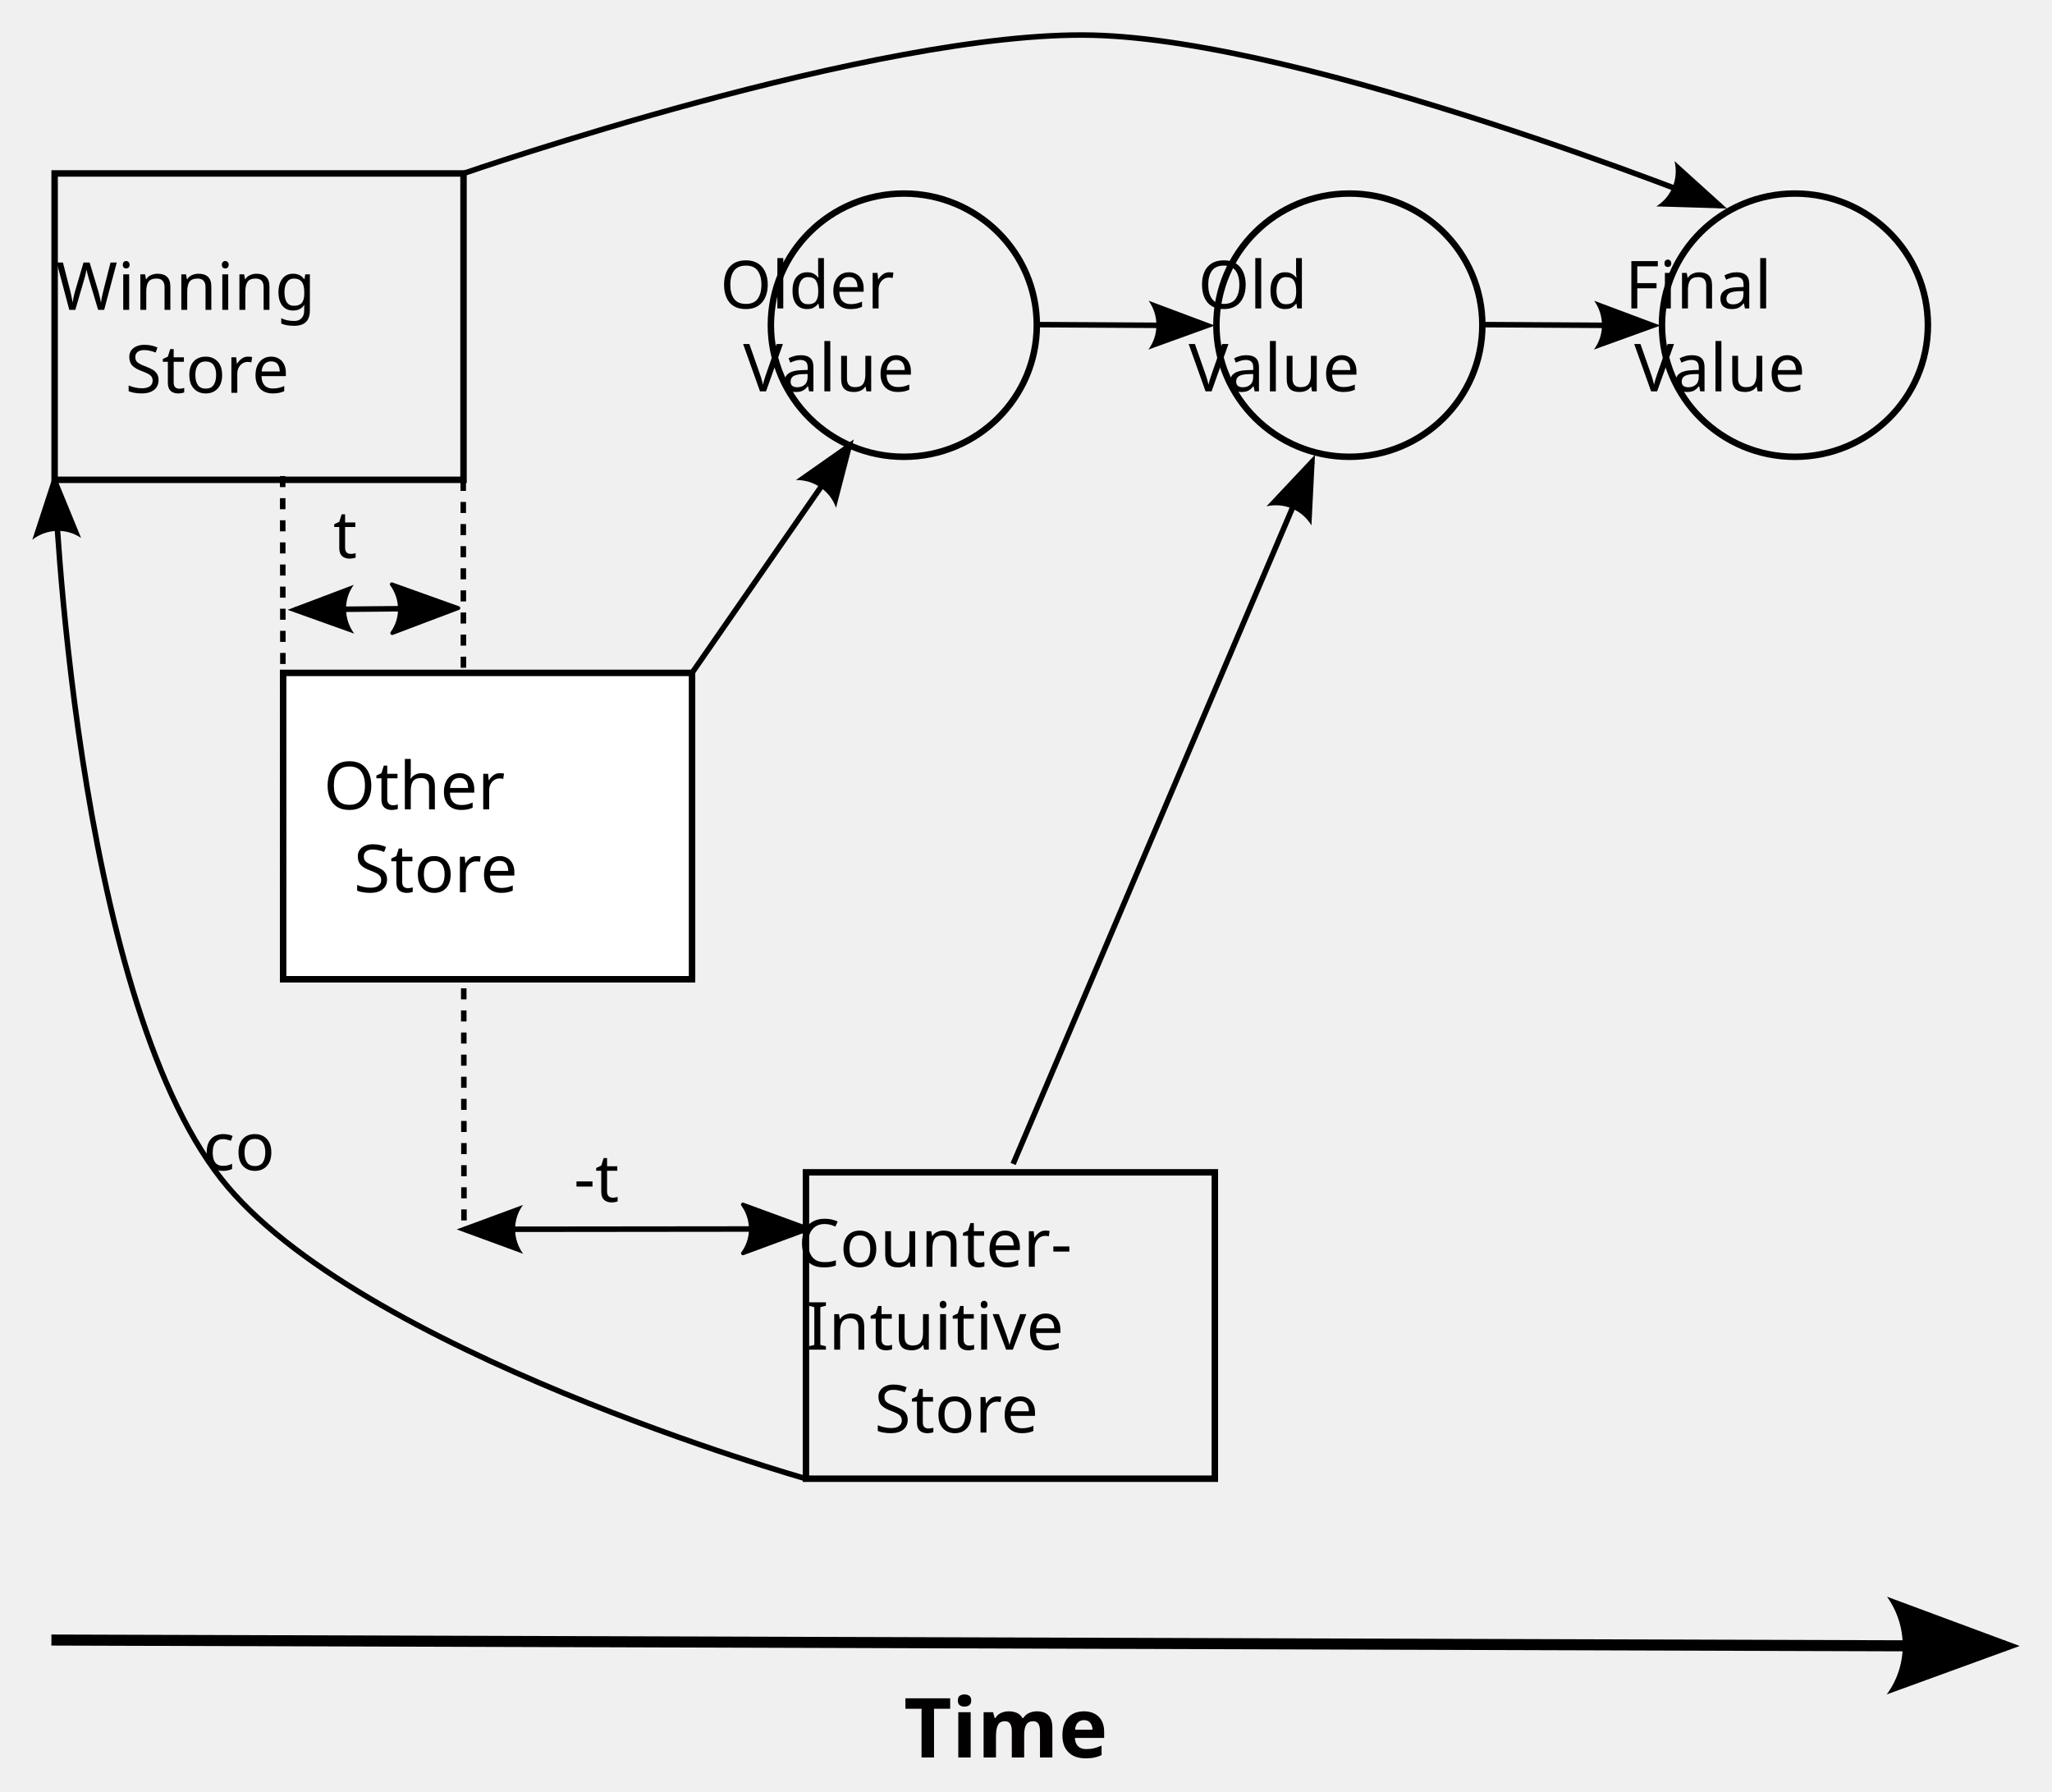
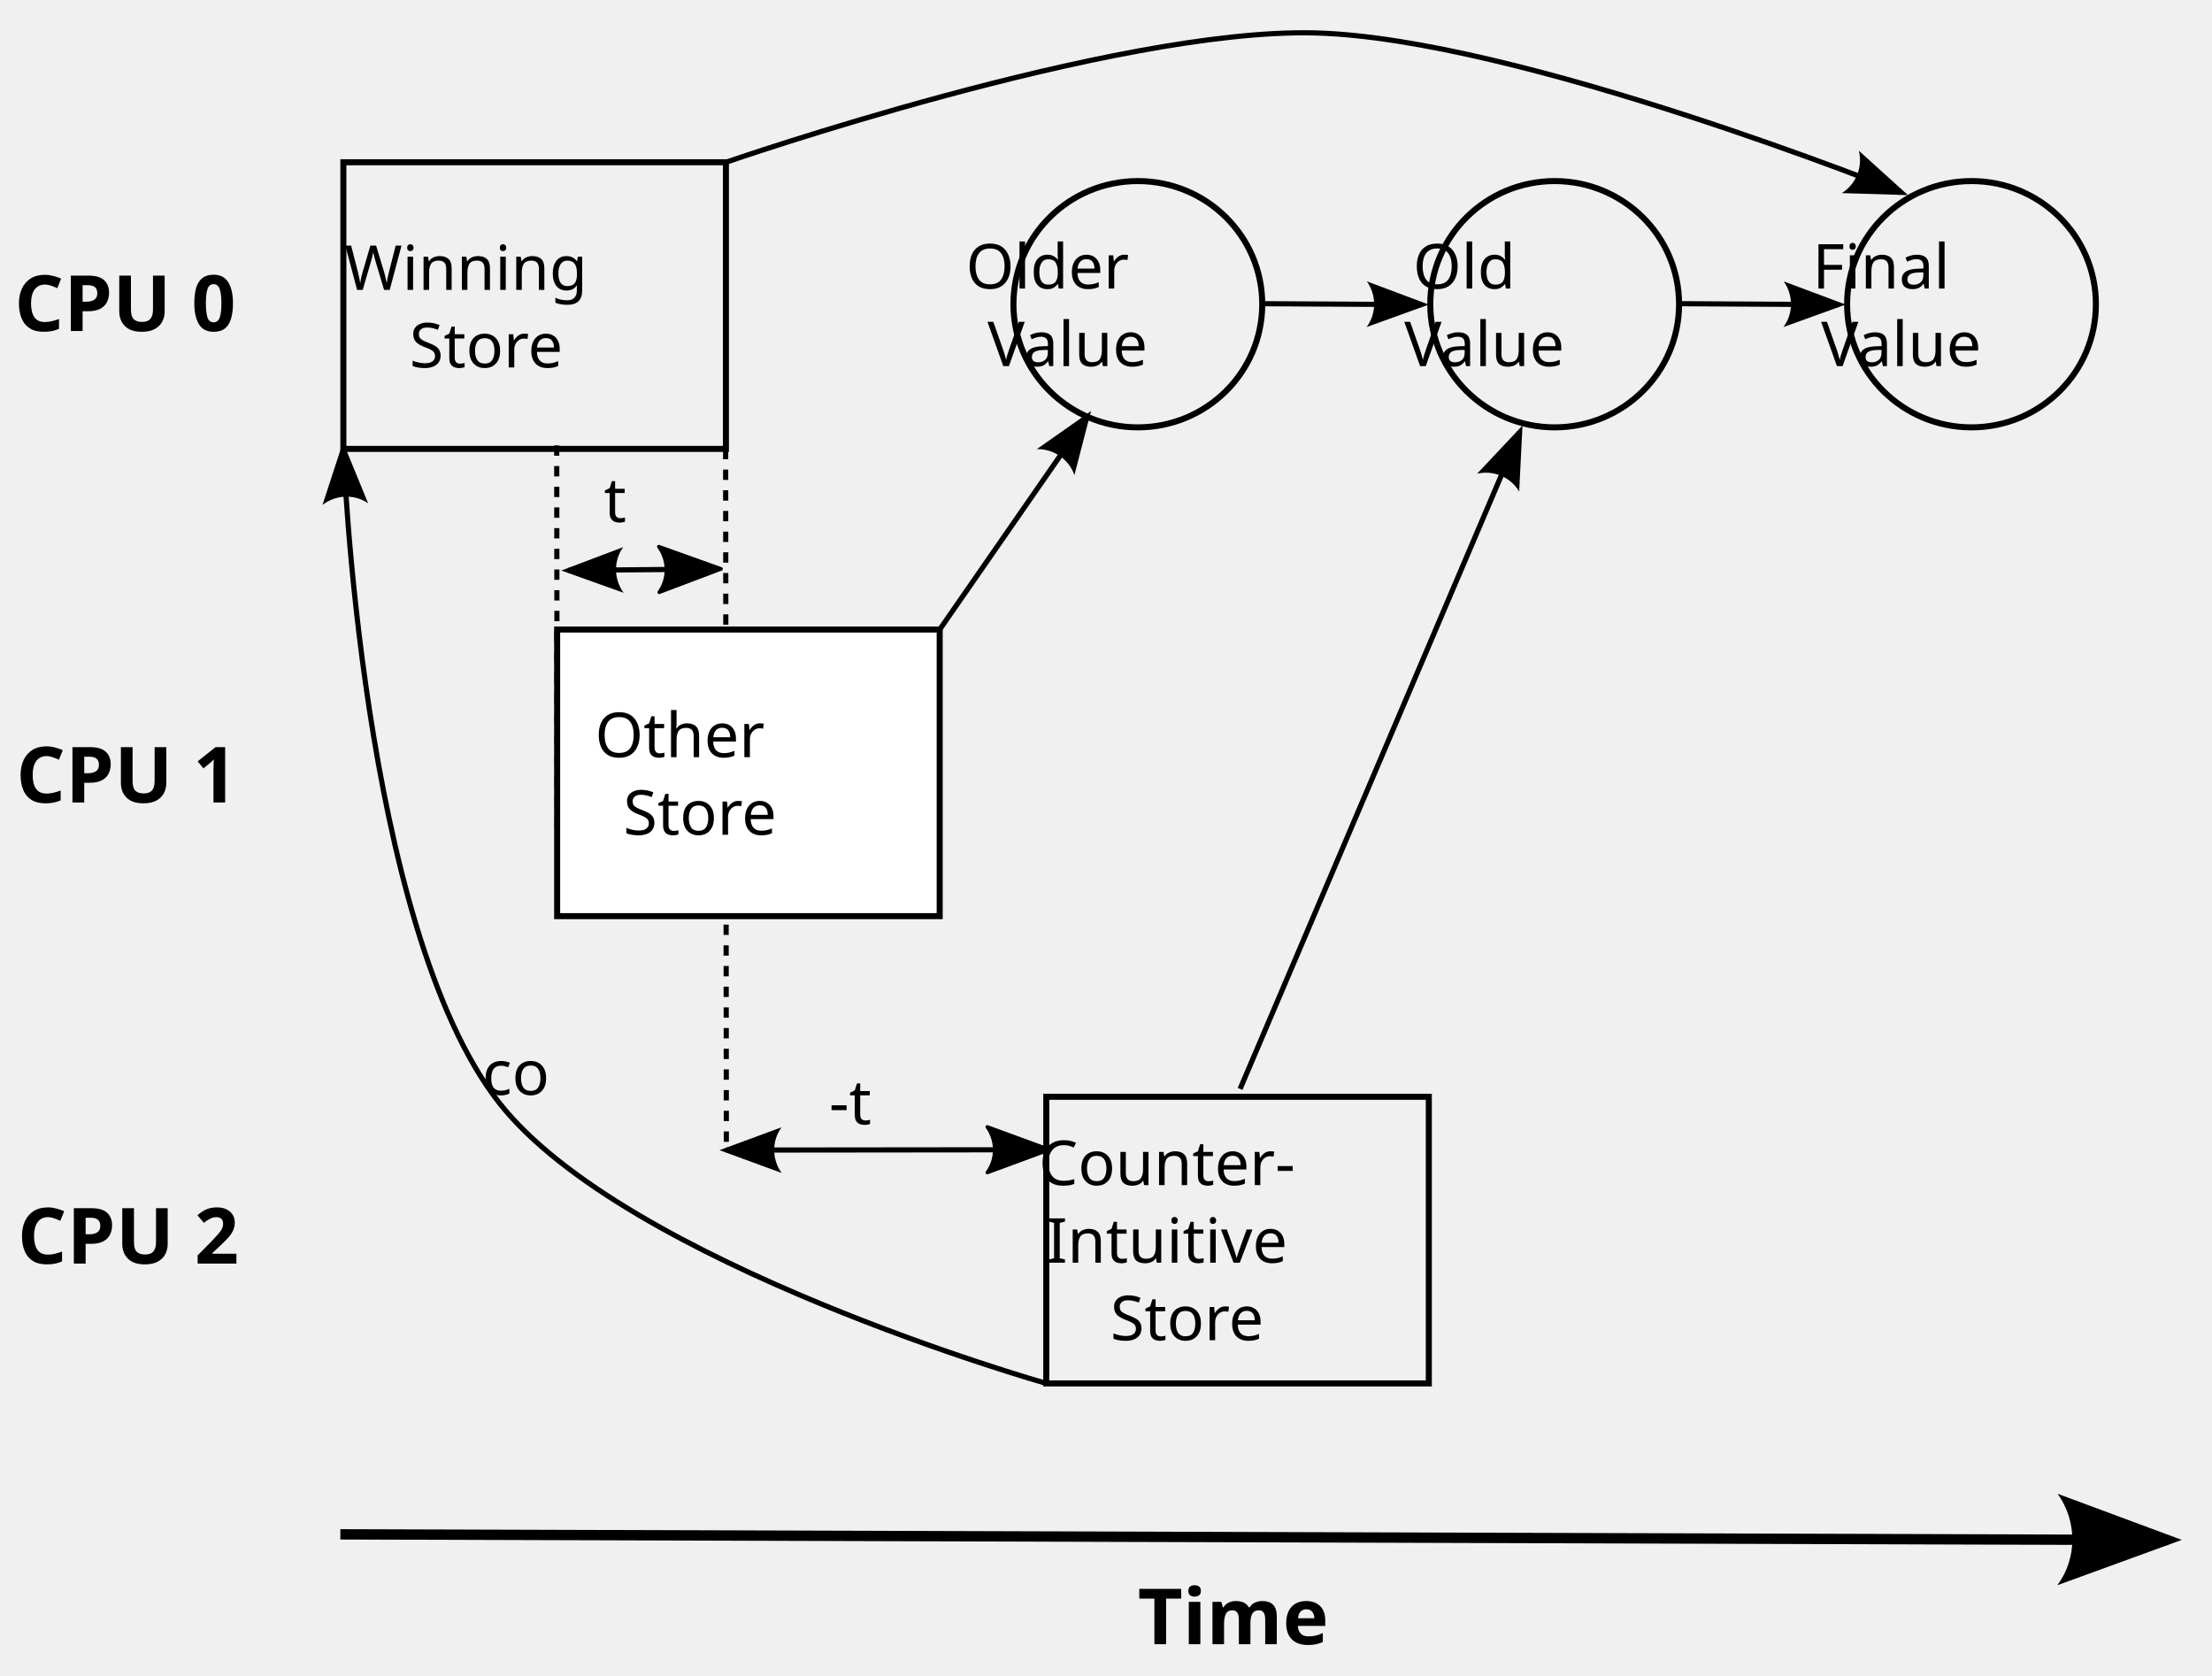
- <svg xmlns="http://www.w3.org/2000/svg" width="317.833" height="277.431" viewBox="0 0 297.968 260.092" id="svg2" version="1.1">
+ <svg xmlns="http://www.w3.org/2000/svg" width="366.221" height="277.371" viewBox="0 0 343.332 260.035" id="svg2" version="1.1">
  <defs id="defs90">
    <marker style="overflow:visible" id="Arrow2Lstart" refX="0" refY="0" orient="auto">
      <path transform="matrix(1.1,0,0,1.1,1.1,0)" d="M 8.719,4.034 -2.207,0.016 8.719,-4.002 c -1.745,2.372 -1.735,5.617 -6e-7,8.035 z" style="fill:context-stroke;fill-rule:evenodd;stroke:context-stroke;stroke-width:0.625;stroke-linejoin:round" id="path25955" />
    </marker>
    <marker orient="auto" refY="0" refX="0" id="Arrow2Lend" style="overflow:visible">
      <path id="path4240" style="fill-rule:evenodd;stroke-width:0.625;stroke-linejoin:round" d="M 8.719,4.034 -2.207,0.016 8.719,-4.002 c -1.745,2.372 -1.735,5.617 -6e-7,8.035 z" transform="matrix(-1.1,0,0,-1.1,-1.1,0)" />
    </marker>
    <marker orient="auto" refY="0" refX="0" id="Arrow2Lend-6" style="overflow:visible">
      <path id="path4240-7" style="fill-rule:evenodd;stroke-width:0.625;stroke-linejoin:round" d="M 8.719,4.034 -2.207,0.016 8.719,-4.002 c -1.745,2.372 -1.735,5.617 -6e-7,8.035 z" transform="matrix(-1.1,0,0,-1.1,-1.1,0)" />
    </marker>
    <marker orient="auto" refY="0" refX="0" id="Arrow2Lend-6-0" style="overflow:visible">
      <path id="path4240-7-9" style="fill-rule:evenodd;stroke-width:0.625;stroke-linejoin:round" d="M 8.719,4.034 -2.207,0.016 8.719,-4.002 c -1.745,2.372 -1.735,5.617 -6e-7,8.035 z" transform="matrix(-1.1,0,0,-1.1,-1.1,0)" />
    </marker>
    <marker orient="auto" refY="0" refX="0" id="Arrow2Lend-9" style="overflow:visible">
      <path id="path4240-78" style="fill-rule:evenodd;stroke-width:0.625;stroke-linejoin:round" d="M 8.719,4.034 -2.207,0.016 8.719,-4.002 c -1.745,2.372 -1.735,5.617 -6e-7,8.035 z" transform="matrix(-1.1,0,0,-1.1,-1.1,0)" />
    </marker>
    <marker orient="auto" refY="0" refX="0" id="Arrow2Lend-3" style="overflow:visible">
      <path id="path4240-8" style="fill-rule:evenodd;stroke-width:0.625;stroke-linejoin:round" d="M 8.719,4.034 -2.207,0.016 8.719,-4.002 c -1.745,2.372 -1.735,5.617 -6e-7,8.035 z" transform="matrix(-1.1,0,0,-1.1,-1.1,0)" />
    </marker>
    <marker style="overflow:visible" id="Arrow2Lstart-7" refX="0" refY="0" orient="auto">
      <path transform="matrix(1.1,0,0,1.1,1.1,0)" d="M 8.719,4.034 -2.207,0.016 8.719,-4.002 c -1.745,2.372 -1.735,5.617 -6e-7,8.035 z" style="fill:context-stroke;fill-rule:evenodd;stroke:context-stroke;stroke-width:0.625;stroke-linejoin:round" id="path25955-8" />
    </marker>
    <marker orient="auto" refY="0" refX="0" id="Arrow2Lend-3-7" style="overflow:visible">
      <path id="path4240-8-4" style="fill-rule:evenodd;stroke-width:0.625;stroke-linejoin:round" d="M 8.719,4.034 -2.207,0.016 8.719,-4.002 c -1.745,2.372 -1.735,5.617 -6e-7,8.035 z" transform="matrix(-1.1,0,0,-1.1,-1.1,0)" />
    </marker>
    <marker orient="auto" refY="0" refX="0" id="Arrow2Lend-98" style="overflow:visible">
      <path id="path4240-85" style="fill-rule:evenodd;stroke-width:0.625;stroke-linejoin:round" d="M 8.719,4.034 -2.207,0.016 8.719,-4.002 c -1.745,2.372 -1.735,5.617 -6e-7,8.035 z" transform="matrix(-1.1,0,0,-1.1,-1.1,0)" />
    </marker>
    <marker orient="auto" refY="0" refX="0" id="Arrow2Lend-98-4" style="overflow:visible">
      <path id="path4240-85-3" style="fill-rule:evenodd;stroke-width:0.625;stroke-linejoin:round" d="M 8.719,4.034 -2.207,0.016 8.719,-4.002 c -1.745,2.372 -1.735,5.617 -6e-7,8.035 z" transform="matrix(-1.1,0,0,-1.1,-1.1,0)" />
    </marker>
    <marker orient="auto" refY="0" refX="0" id="Arrow2Lend-98-4-1" style="overflow:visible">
      <path id="path4240-85-3-3" style="fill-rule:evenodd;stroke-width:0.625;stroke-linejoin:round" d="M 8.719,4.034 -2.207,0.016 8.719,-4.002 c -1.745,2.372 -1.735,5.617 -6e-7,8.035 z" transform="matrix(-1.1,0,0,-1.1,-1.1,0)" />
    </marker>
    <marker orient="auto" refY="0" refX="0" id="Arrow2Lend-98-4-0" style="overflow:visible">
      <path id="path4240-85-3-9" style="fill-rule:evenodd;stroke-width:0.625;stroke-linejoin:round" d="M 8.719,4.034 -2.207,0.016 8.719,-4.002 c -1.745,2.372 -1.735,5.617 -6e-7,8.035 z" transform="matrix(-1.1,0,0,-1.1,-1.1,0)" />
    </marker>
    <marker orient="auto" refY="0" refX="0" id="Arrow2Lend-32" style="overflow:visible">
      <path id="path4240-4" style="fill-rule:evenodd;stroke-width:0.625;stroke-linejoin:round" d="M 8.719,4.034 -2.207,0.016 8.719,-4.002 c -1.745,2.372 -1.735,5.617 -6e-7,8.035 z" transform="matrix(-1.1,0,0,-1.1,-1.1,0)" />
    </marker>
+     <marker orient="auto" refY="0" refX="0" id="Arrow2Lend-32-6" style="overflow:visible">
+       <path id="path4240-4-8" style="fill-rule:evenodd;stroke-width:0.625;stroke-linejoin:round" d="M 8.719,4.034 -2.207,0.016 8.719,-4.002 c -1.745,2.372 -1.735,5.617 -6e-7,8.035 z" transform="matrix(-1.1,0,0,-1.1,-1.1,0)" />
+     </marker>
  </defs>
-   <path style="fill:none;stroke:#000000;stroke-width:1.605;stroke-linecap:butt;stroke-linejoin:miter;stroke-miterlimit:4;stroke-dasharray:none;stroke-opacity:1;marker-end:url(#Arrow2Lend-32)" d="m 7.462,238.123 283.687,0.883" id="path3925-9-3" />
-   <text xml:space="preserve" style="font-style:normal;font-weight:normal;line-height:0%;font-family:sans-serif;text-align:center;letter-spacing:0px;word-spacing:0px;text-anchor:middle;fill:#020000;fill-opacity:1;stroke:none" x="150.719" y="255.177" id="text4659-7">
-     <tspan id="tspan4661-1" x="150.719" y="255.177" style="font-weight:bold;font-size:12.049px;line-height:1.25;font-family:sans-serif;fill:#020000;fill-opacity:1">Time</tspan>
+   <path style="fill:none;stroke:#000000;stroke-width:1.605;stroke-linecap:butt;stroke-linejoin:miter;stroke-miterlimit:4;stroke-dasharray:none;stroke-opacity:1;marker-end:url(#Arrow2Lend-32)" d="m 52.826,238.123 283.687,0.883" id="path3925-9-3" />
+   <text xml:space="preserve" style="font-style:normal;font-weight:normal;line-height:0%;font-family:sans-serif;text-align:center;letter-spacing:0px;word-spacing:0px;text-anchor:middle;fill:#020000;fill-opacity:1;stroke:none" x="196.083" y="255.177" id="text4659-7">
+     <tspan id="tspan4661-1" x="196.083" y="255.177" style="font-weight:bold;font-size:12.049px;line-height:1.25;font-family:sans-serif;fill:#020000;fill-opacity:1">Time</tspan>
  </text>
-   <path style="fill:none;stroke:#000000;stroke-width:0.802px;stroke-linecap:butt;stroke-linejoin:miter;stroke-opacity:1;marker-end:url(#Arrow2Lend-98)" d="M 100.49,97.699 123.381,64.68" id="path3011-8" />
-   <path style="fill:none;stroke:#000000;stroke-width:0.802;stroke-linecap:butt;stroke-linejoin:miter;stroke-miterlimit:4;stroke-dasharray:1.605, 1.605;stroke-dashoffset:0;stroke-opacity:1" d="M 67.265,69.666 67.376,178.487" id="path3011-5" />
-   <text xml:space="preserve" style="font-style:normal;font-weight:normal;line-height:0%;font-family:sans-serif;text-align:center;letter-spacing:0px;word-spacing:0px;text-anchor:middle;fill:#000000;fill-opacity:1;stroke:none" x="54.794" y="81.018" id="text3969-7">
-     <tspan id="tspan3971-9" x="54.794" y="81.018" style="font-size:9.63px;line-height:1.25;font-family:sans-serif">t</tspan>
+   <text xml:space="preserve" style="font-style:normal;font-weight:normal;line-height:0%;font-family:sans-serif;text-align:center;letter-spacing:0px;word-spacing:0px;text-anchor:middle;fill:#020000;fill-opacity:1;stroke:none" x="24.106" y="51.369" id="text4659-7-6">
+     <tspan id="tspan4661-1-8" x="24.106" y="51.369" style="font-weight:bold;font-size:12.049px;line-height:1.25;font-family:sans-serif;fill:#020000;fill-opacity:1">CPU 0</tspan>
  </text>
-   <g id="g5986" transform="translate(-100.1721,91.54319)">
+   <path style="fill:none;stroke:#000000;stroke-width:0.802px;stroke-linecap:butt;stroke-linejoin:miter;stroke-opacity:1;marker-end:url(#Arrow2Lend-98)" d="m 145.853,97.699 22.892,-33.019" id="path3011-8" />
+   <path style="fill:none;stroke:#000000;stroke-width:0.802;stroke-linecap:butt;stroke-linejoin:miter;stroke-miterlimit:4;stroke-dasharray:1.605, 1.605;stroke-dashoffset:0;stroke-opacity:1" d="m 112.628,69.666 0.112,108.821" id="path3011-5" />
+   <text xml:space="preserve" style="font-style:normal;font-weight:normal;line-height:0%;font-family:sans-serif;text-align:center;letter-spacing:0px;word-spacing:0px;text-anchor:middle;fill:#000000;fill-opacity:1;stroke:none" x="100.158" y="81.018" id="text3969-7">
+     <tspan id="tspan3971-9" x="100.158" y="81.018" style="font-size:9.63px;line-height:1.25;font-family:sans-serif">t</tspan>
+   </text>
+   <g id="g5986" transform="translate(-54.80829,91.54319)">
    <text xml:space="preserve" style="font-style:normal;font-weight:normal;line-height:0%;font-family:sans-serif;text-align:center;letter-spacing:0px;word-spacing:0px;text-anchor:middle;fill:#000000;fill-opacity:1;stroke:none" x="138.069" y="-46.548" id="text3901">
      <tspan id="tspan3903" x="138.069" y="-46.548" style="font-size:9.63px;line-height:1.25;font-family:sans-serif">Winning</tspan>
      <tspan x="138.069" y="-34.511" style="font-size:9.63px;line-height:1.25;font-family:sans-serif" id="tspan4908">Store</tspan>
    </text>
    <rect style="fill:none;fill-opacity:1;stroke:#000000;stroke-width:0.938;stroke-miterlimit:4;stroke-dasharray:none;stroke-dashoffset:0" id="rect5856" width="59.376" height="44.484" x="108.103" y="-66.361" />
  </g>
-   <g id="g5986-8" transform="translate(8.928187,236.5759)">
+   <g id="g5986-8" transform="translate(54.29203,236.5759)">
    <text xml:space="preserve" style="font-style:normal;font-weight:normal;line-height:0%;font-family:sans-serif;text-align:center;letter-spacing:0px;word-spacing:0px;text-anchor:middle;fill:#000000;fill-opacity:1;stroke:none" x="137.756" y="-52.651" id="text3901-9">
      <tspan x="137.756" y="-52.651" style="font-size:9.63px;line-height:1.25;font-family:sans-serif" id="tspan4908-0">Counter-</tspan>
      <tspan x="137.756" y="-40.614" style="font-size:9.63px;line-height:1.25;font-family:sans-serif" id="tspan13340">Intuitive</tspan>
      <tspan x="137.756" y="-28.577" style="font-size:9.63px;line-height:1.25;font-family:sans-serif" id="tspan10005">Store</tspan>
    </text>
    <rect style="fill:none;fill-opacity:1;stroke:#000000;stroke-width:0.938;stroke-miterlimit:4;stroke-dasharray:none;stroke-dashoffset:0" id="rect5856-7" width="59.376" height="44.484" x="108.103" y="-66.361" />
  </g>
-   <g id="g5986-8-0" transform="translate(-66.98987,164.0595)">
+   <g id="g5986-8-0" transform="translate(-21.62603,164.0595)">
    <rect style="fill:#ffffff;fill-opacity:1;stroke:#000000;stroke-width:0.938;stroke-miterlimit:4;stroke-dasharray:none;stroke-dashoffset:0" id="rect5856-7-3" width="59.376" height="44.484" x="108.103" y="-66.361" />
    <text xml:space="preserve" style="font-style:normal;font-weight:normal;line-height:0%;font-family:sans-serif;text-align:center;letter-spacing:0px;word-spacing:0px;text-anchor:middle;fill:#000000;fill-opacity:1;stroke:none" x="138.069" y="-46.548" id="text3901-9-1">
      <tspan x="138.069" y="-46.548" style="font-size:9.63px;line-height:1.25;font-family:sans-serif" id="tspan4908-0-0">Other</tspan>
      <tspan x="138.069" y="-34.511" style="font-size:9.63px;line-height:1.25;font-family:sans-serif" id="tspan10005-1">Store</tspan>
    </text>
  </g>
-   <g id="g25404" transform="translate(-70.71047,137.7324)">
+   <g id="g25404" transform="translate(-25.34663,137.7324)">
    <g id="g18822" transform="translate(5.599321,-4.903425)">
      <text xml:space="preserve" style="font-style:normal;font-weight:normal;line-height:0%;font-family:sans-serif;text-align:center;letter-spacing:0px;word-spacing:0px;text-anchor:middle;fill:#000000;fill-opacity:1;stroke:none" x="261.064" y="-88.045" id="text3901-61">
        <tspan id="tspan3903-8" x="261.064" y="-88.045" style="font-size:9.63px;line-height:1.25;font-family:sans-serif">Old</tspan>
        <tspan x="261.064" y="-76.008" style="font-size:9.63px;line-height:1.25;font-family:sans-serif" id="tspan17350">Value</tspan>
      </text>
      <ellipse style="fill:none;fill-opacity:1;stroke:#000000;stroke-width:0.938;stroke-miterlimit:4;stroke-dasharray:none;stroke-dashoffset:0" id="path18736" cx="261.053" cy="-85.617" rx="19.308" ry="19.111" />
    </g>
    <g id="g18822-4" transform="translate(-59.09851,-4.903425)">
      <text xml:space="preserve" style="font-style:normal;font-weight:normal;line-height:0%;font-family:sans-serif;text-align:center;letter-spacing:0px;word-spacing:0px;text-anchor:middle;fill:#000000;fill-opacity:1;stroke:none" x="261.064" y="-88.045" id="text3901-61-5">
        <tspan id="tspan3903-8-1" x="261.064" y="-88.045" style="font-size:9.63px;line-height:1.25;font-family:sans-serif">Older</tspan>
        <tspan x="261.064" y="-76.008" style="font-size:9.63px;line-height:1.25;font-family:sans-serif" id="tspan17350-0">Value</tspan>
      </text>
      <ellipse style="fill:none;fill-opacity:1;stroke:#000000;stroke-width:0.938;stroke-miterlimit:4;stroke-dasharray:none;stroke-dashoffset:0" id="path18736-3" cx="261.053" cy="-85.617" rx="19.308" ry="19.111" />
    </g>
    <g id="g18822-7" transform="translate(70.29718,-4.903425)">
      <text xml:space="preserve" style="font-style:normal;font-weight:normal;line-height:0%;font-family:sans-serif;text-align:center;letter-spacing:0px;word-spacing:0px;text-anchor:middle;fill:#000000;fill-opacity:1;stroke:none" x="261.064" y="-88.045" id="text3901-61-8">
        <tspan id="tspan3903-8-8" x="261.064" y="-88.045" style="font-size:9.63px;line-height:1.25;font-family:sans-serif">Final</tspan>
        <tspan x="261.064" y="-76.008" style="font-size:9.63px;line-height:1.25;font-family:sans-serif" id="tspan17350-6">Value</tspan>
      </text>
      <ellipse style="fill:none;fill-opacity:1;stroke:#000000;stroke-width:0.938;stroke-miterlimit:4;stroke-dasharray:none;stroke-dashoffset:0" id="path18736-0" cx="261.053" cy="-85.617" rx="19.308" ry="19.111" />
    </g>
    <path style="fill:none;stroke:#000000;stroke-width:0.802px;stroke-linecap:butt;stroke-linejoin:miter;stroke-opacity:1;marker-end:url(#Arrow2Lend-6)" d="m 221.489,-90.6 24.566,0.144" id="path3011-6" />
    <path style="fill:none;stroke:#000000;stroke-width:0.802px;stroke-linecap:butt;stroke-linejoin:miter;stroke-opacity:1;marker-end:url(#Arrow2Lend-6-0)" d="m 286.187,-90.6 24.566,0.144" id="path3011-6-7" />
  </g>
-   <path style="fill:none;stroke:#000000;stroke-width:0.802;stroke-linecap:butt;stroke-linejoin:miter;stroke-miterlimit:4;stroke-dasharray:1.605, 1.605;stroke-dashoffset:0;stroke-opacity:1" d="m 41.046,69.12 0.068,59.937" id="path3011-5-3" />
-   <path style="fill:none;stroke:#000000;stroke-width:0.802px;stroke-linecap:butt;stroke-linejoin:miter;stroke-opacity:1;marker-start:url(#Arrow2Lstart);marker-end:url(#Arrow2Lend-3)" d="m 65.495,88.312 -22.669,0.209" id="path3011-3" />
-   <text xml:space="preserve" style="font-style:normal;font-weight:normal;line-height:0%;font-family:sans-serif;text-align:center;letter-spacing:0px;word-spacing:0px;text-anchor:middle;fill:#000000;fill-opacity:1;stroke:none" x="91.285" y="174.491" id="text3969-7-1">
-     <tspan id="tspan3971-9-9" x="91.285" y="174.491" style="font-size:9.63px;line-height:1.25;font-family:sans-serif">-t</tspan>
+   <path style="fill:none;stroke:#000000;stroke-width:0.802;stroke-linecap:butt;stroke-linejoin:miter;stroke-miterlimit:4;stroke-dasharray:1.605, 1.605;stroke-dashoffset:0;stroke-opacity:1" d="m 86.41,69.12 0.068,59.937" id="path3011-5-3" />
+   <path style="fill:none;stroke:#000000;stroke-width:0.802px;stroke-linecap:butt;stroke-linejoin:miter;stroke-opacity:1;marker-start:url(#Arrow2Lstart);marker-end:url(#Arrow2Lend-3)" d="m 110.859,88.312 -22.669,0.209" id="path3011-3" />
+   <text xml:space="preserve" style="font-style:normal;font-weight:normal;line-height:0%;font-family:sans-serif;text-align:center;letter-spacing:0px;word-spacing:0px;text-anchor:middle;fill:#000000;fill-opacity:1;stroke:none" x="136.649" y="174.491" id="text3969-7-1">
+     <tspan id="tspan3971-9-9" x="136.649" y="174.491" style="font-size:9.63px;line-height:1.25;font-family:sans-serif">-t</tspan>
  </text>
-   <text xml:space="preserve" style="font-style:normal;font-weight:normal;line-height:0%;font-family:sans-serif;text-align:center;letter-spacing:0px;word-spacing:0px;text-anchor:middle;fill:#000000;fill-opacity:1;stroke:none" x="39.386" y="169.91" id="text3969-7-1-9">
-     <tspan id="tspan3971-9-9-9" x="39.386" y="169.91" style="font-size:9.63px;line-height:1.25;font-family:sans-serif">co</tspan>
+   <text xml:space="preserve" style="font-style:normal;font-weight:normal;line-height:0%;font-family:sans-serif;text-align:center;letter-spacing:0px;word-spacing:0px;text-anchor:middle;fill:#000000;fill-opacity:1;stroke:none" x="84.75" y="169.91" id="text3969-7-1-9">
+     <tspan id="tspan3971-9-9-9" x="84.75" y="169.91" style="font-size:9.63px;line-height:1.25;font-family:sans-serif">co</tspan>
  </text>
-   <path style="fill:none;stroke:#000000;stroke-width:0.802px;stroke-linecap:butt;stroke-linejoin:miter;stroke-opacity:1;marker-start:url(#Arrow2Lstart-7);marker-end:url(#Arrow2Lend-3-7)" d="m 116.451,178.436 -49.075,0.051" id="path3011-3-0" />
-   <path style="fill:none;stroke:#000000;stroke-width:0.802px;stroke-linecap:butt;stroke-linejoin:miter;stroke-opacity:1;marker-end:url(#Arrow2Lend-98-4)" d="M 147.114,168.997 190.543,67.014" id="path3011-8-7" />
-   <path style="fill:none;stroke:#000000;stroke-width:0.802px;stroke-linecap:butt;stroke-linejoin:miter;stroke-opacity:1;marker-end:url(#Arrow2Lend-98-4-1)" d="m 67.307,25.182 c 0,0 60.215,-20.845 91.398,-20.073 31.453,0.779 91.076,24.786 91.076,24.786" id="path3011-8-7-8" />
-   <path style="fill:none;stroke:#000000;stroke-width:0.802px;stroke-linecap:butt;stroke-linejoin:miter;stroke-opacity:1;marker-end:url(#Arrow2Lend-98-4-0)" d="m 117.032,214.699 c 0,0 -65.27,-18.525 -84.909,-43.546 C 10.651,143.796 7.931,69.666 7.931,69.666" id="path3011-8-7-7" />
+   <path style="fill:none;stroke:#000000;stroke-width:0.802px;stroke-linecap:butt;stroke-linejoin:miter;stroke-opacity:1;marker-start:url(#Arrow2Lstart-7);marker-end:url(#Arrow2Lend-3-7)" d="m 161.815,178.436 -49.075,0.051" id="path3011-3-0" />
+   <path style="fill:none;stroke:#000000;stroke-width:0.802px;stroke-linecap:butt;stroke-linejoin:miter;stroke-opacity:1;marker-end:url(#Arrow2Lend-98-4)" d="M 192.478,168.997 235.907,67.014" id="path3011-8-7" />
+   <path style="fill:none;stroke:#000000;stroke-width:0.802px;stroke-linecap:butt;stroke-linejoin:miter;stroke-opacity:1;marker-end:url(#Arrow2Lend-98-4-1)" d="m 112.671,25.182 c 0,0 60.215,-20.845 91.398,-20.073 31.453,0.779 91.076,24.786 91.076,24.786" id="path3011-8-7-8" />
+   <path style="fill:none;stroke:#000000;stroke-width:0.802px;stroke-linecap:butt;stroke-linejoin:miter;stroke-opacity:1;marker-end:url(#Arrow2Lend-98-4-0)" d="m 162.395,214.699 c 0,0 -65.27,-18.525 -84.909,-43.546 C 56.015,143.796 53.295,69.666 53.295,69.666" id="path3011-8-7-7" />
+   <text xml:space="preserve" style="font-style:normal;font-weight:normal;line-height:0%;font-family:sans-serif;text-align:center;letter-spacing:0px;word-spacing:0px;text-anchor:middle;fill:#020000;fill-opacity:1;stroke:none" x="24.359" y="124.549" id="text4659-7-6-3">
+     <tspan id="tspan4661-1-8-8" x="24.359" y="124.549" style="font-weight:bold;font-size:12.049px;line-height:1.25;font-family:sans-serif;fill:#020000;fill-opacity:1">CPU 1</tspan>
+   </text>
+   <text xml:space="preserve" style="font-style:normal;font-weight:normal;line-height:0%;font-family:sans-serif;text-align:center;letter-spacing:0px;word-spacing:0px;text-anchor:middle;fill:#020000;fill-opacity:1;stroke:none" x="24.576" y="196.101" id="text4659-7-6-0">
+     <tspan id="tspan4661-1-8-4" x="24.576" y="196.101" style="font-weight:bold;font-size:12.049px;line-height:1.25;font-family:sans-serif;fill:#020000;fill-opacity:1">CPU 2</tspan>
+   </text>
</svg>
